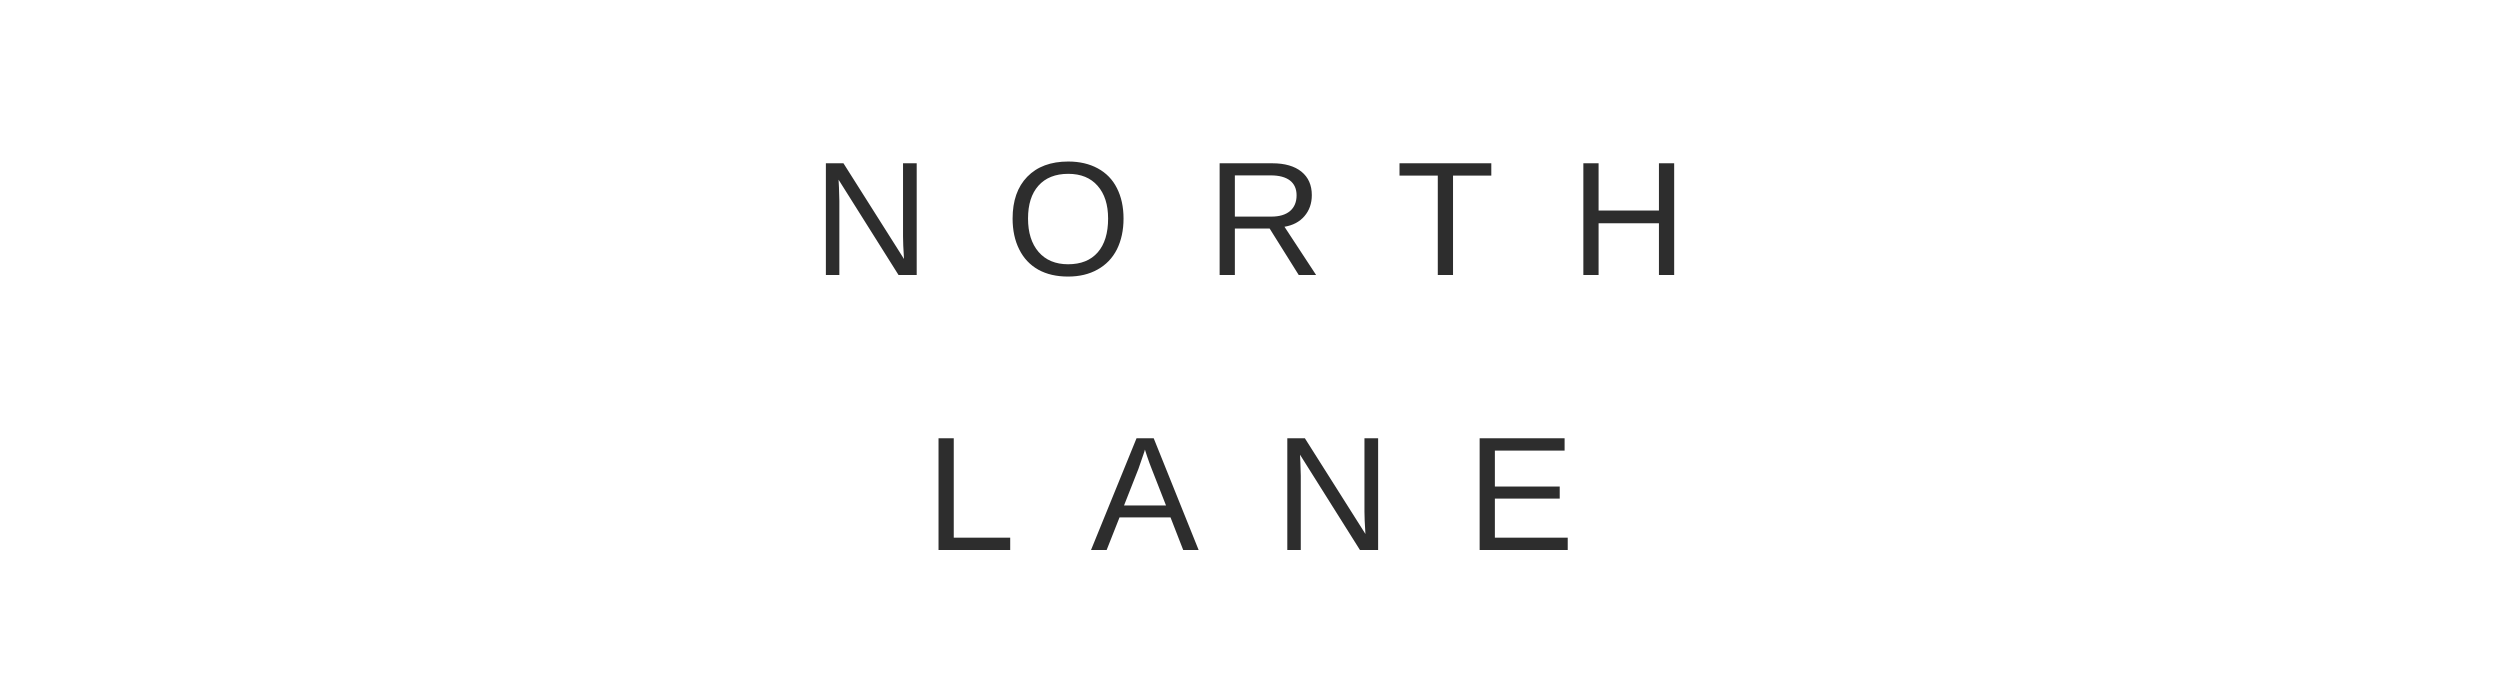
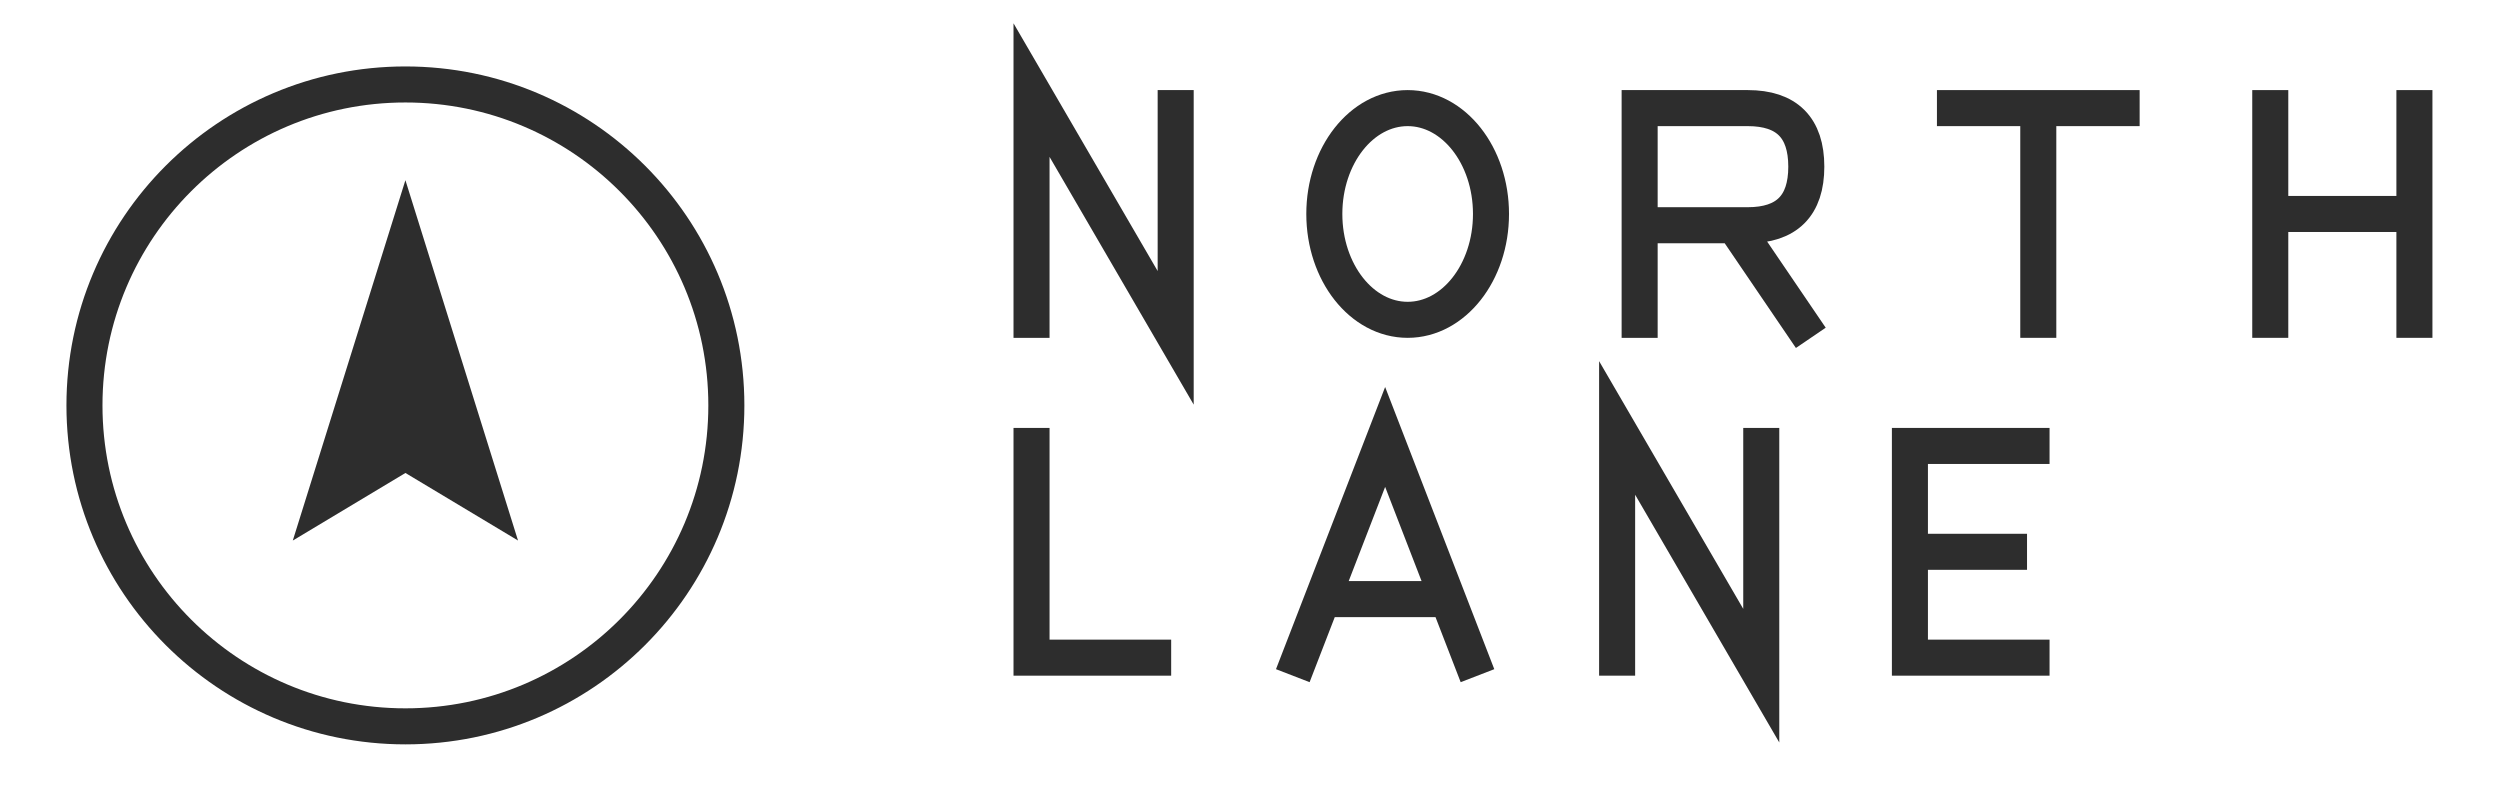
- <svg xmlns="http://www.w3.org/2000/svg" viewBox="0 0 200 56">
-   <text x="100" y="22" font-family="Arial, Helvetica, sans-serif" font-size="13" font-weight="400" letter-spacing="6" text-anchor="middle" fill="#2D2D2D">NORTH</text>
-   <text x="100" y="44" font-family="Arial, Helvetica, sans-serif" font-size="13" font-weight="400" letter-spacing="6" text-anchor="middle" fill="#2D2D2D">LANE</text>
+ <svg xmlns="http://www.w3.org/2000/svg" viewBox="0 0 111 36" width="111" height="36">
+   <g fill="none" stroke="#2D2D2D" stroke-width="1.6" stroke-linecap="butt" stroke-linejoin="miter">
+     <circle cx="18" cy="18" r="14.25" />
+     <path transform="translate(45 4)" d="M0.8 11 V0 L7.2 11 V0" />
+     <path transform="translate(58 4)" d="M0.8 5.5 A3.7 4.7 0 1 0 8.2 5.5 A3.7 4.7 0 1 0 0.8 5.5 Z" />
+     <path transform="translate(72 4)" d="M0.8 11 V0.8 H5.6 Q8.2 0.8 8.2 3.4 Q8.2 6 5.6 6 H0.8 M5 6 L8.4 11" />
+     <path transform="translate(86 4)" d="M0 0.8 H9 M4.5 0.8 V11" />
+     <path transform="translate(100 4)" d="M0.8 0 V11 M7.2 0 V11 M0.8 5.5 H7.2" />
+     <path transform="translate(45 19)" d="M0.8 0 V10.2 H7" />
+     <path transform="translate(57 19)" d="M0.4 11 L4.5 0.4 L8.6 11 M2 7.6 H7" />
+     <path transform="translate(71 19)" d="M0.8 11 V0 L7.2 11 V0" />
+     <path transform="translate(84 19)" d="M7 0.8 H0.8 V10.2 H7 M0.8 5.5 H6" />
+   </g>
+   <g fill="#2D2D2D" stroke="none">
+     <path d="M18 8 L23 24 L18 21 L13 24 Z" />
+   </g>
</svg>
